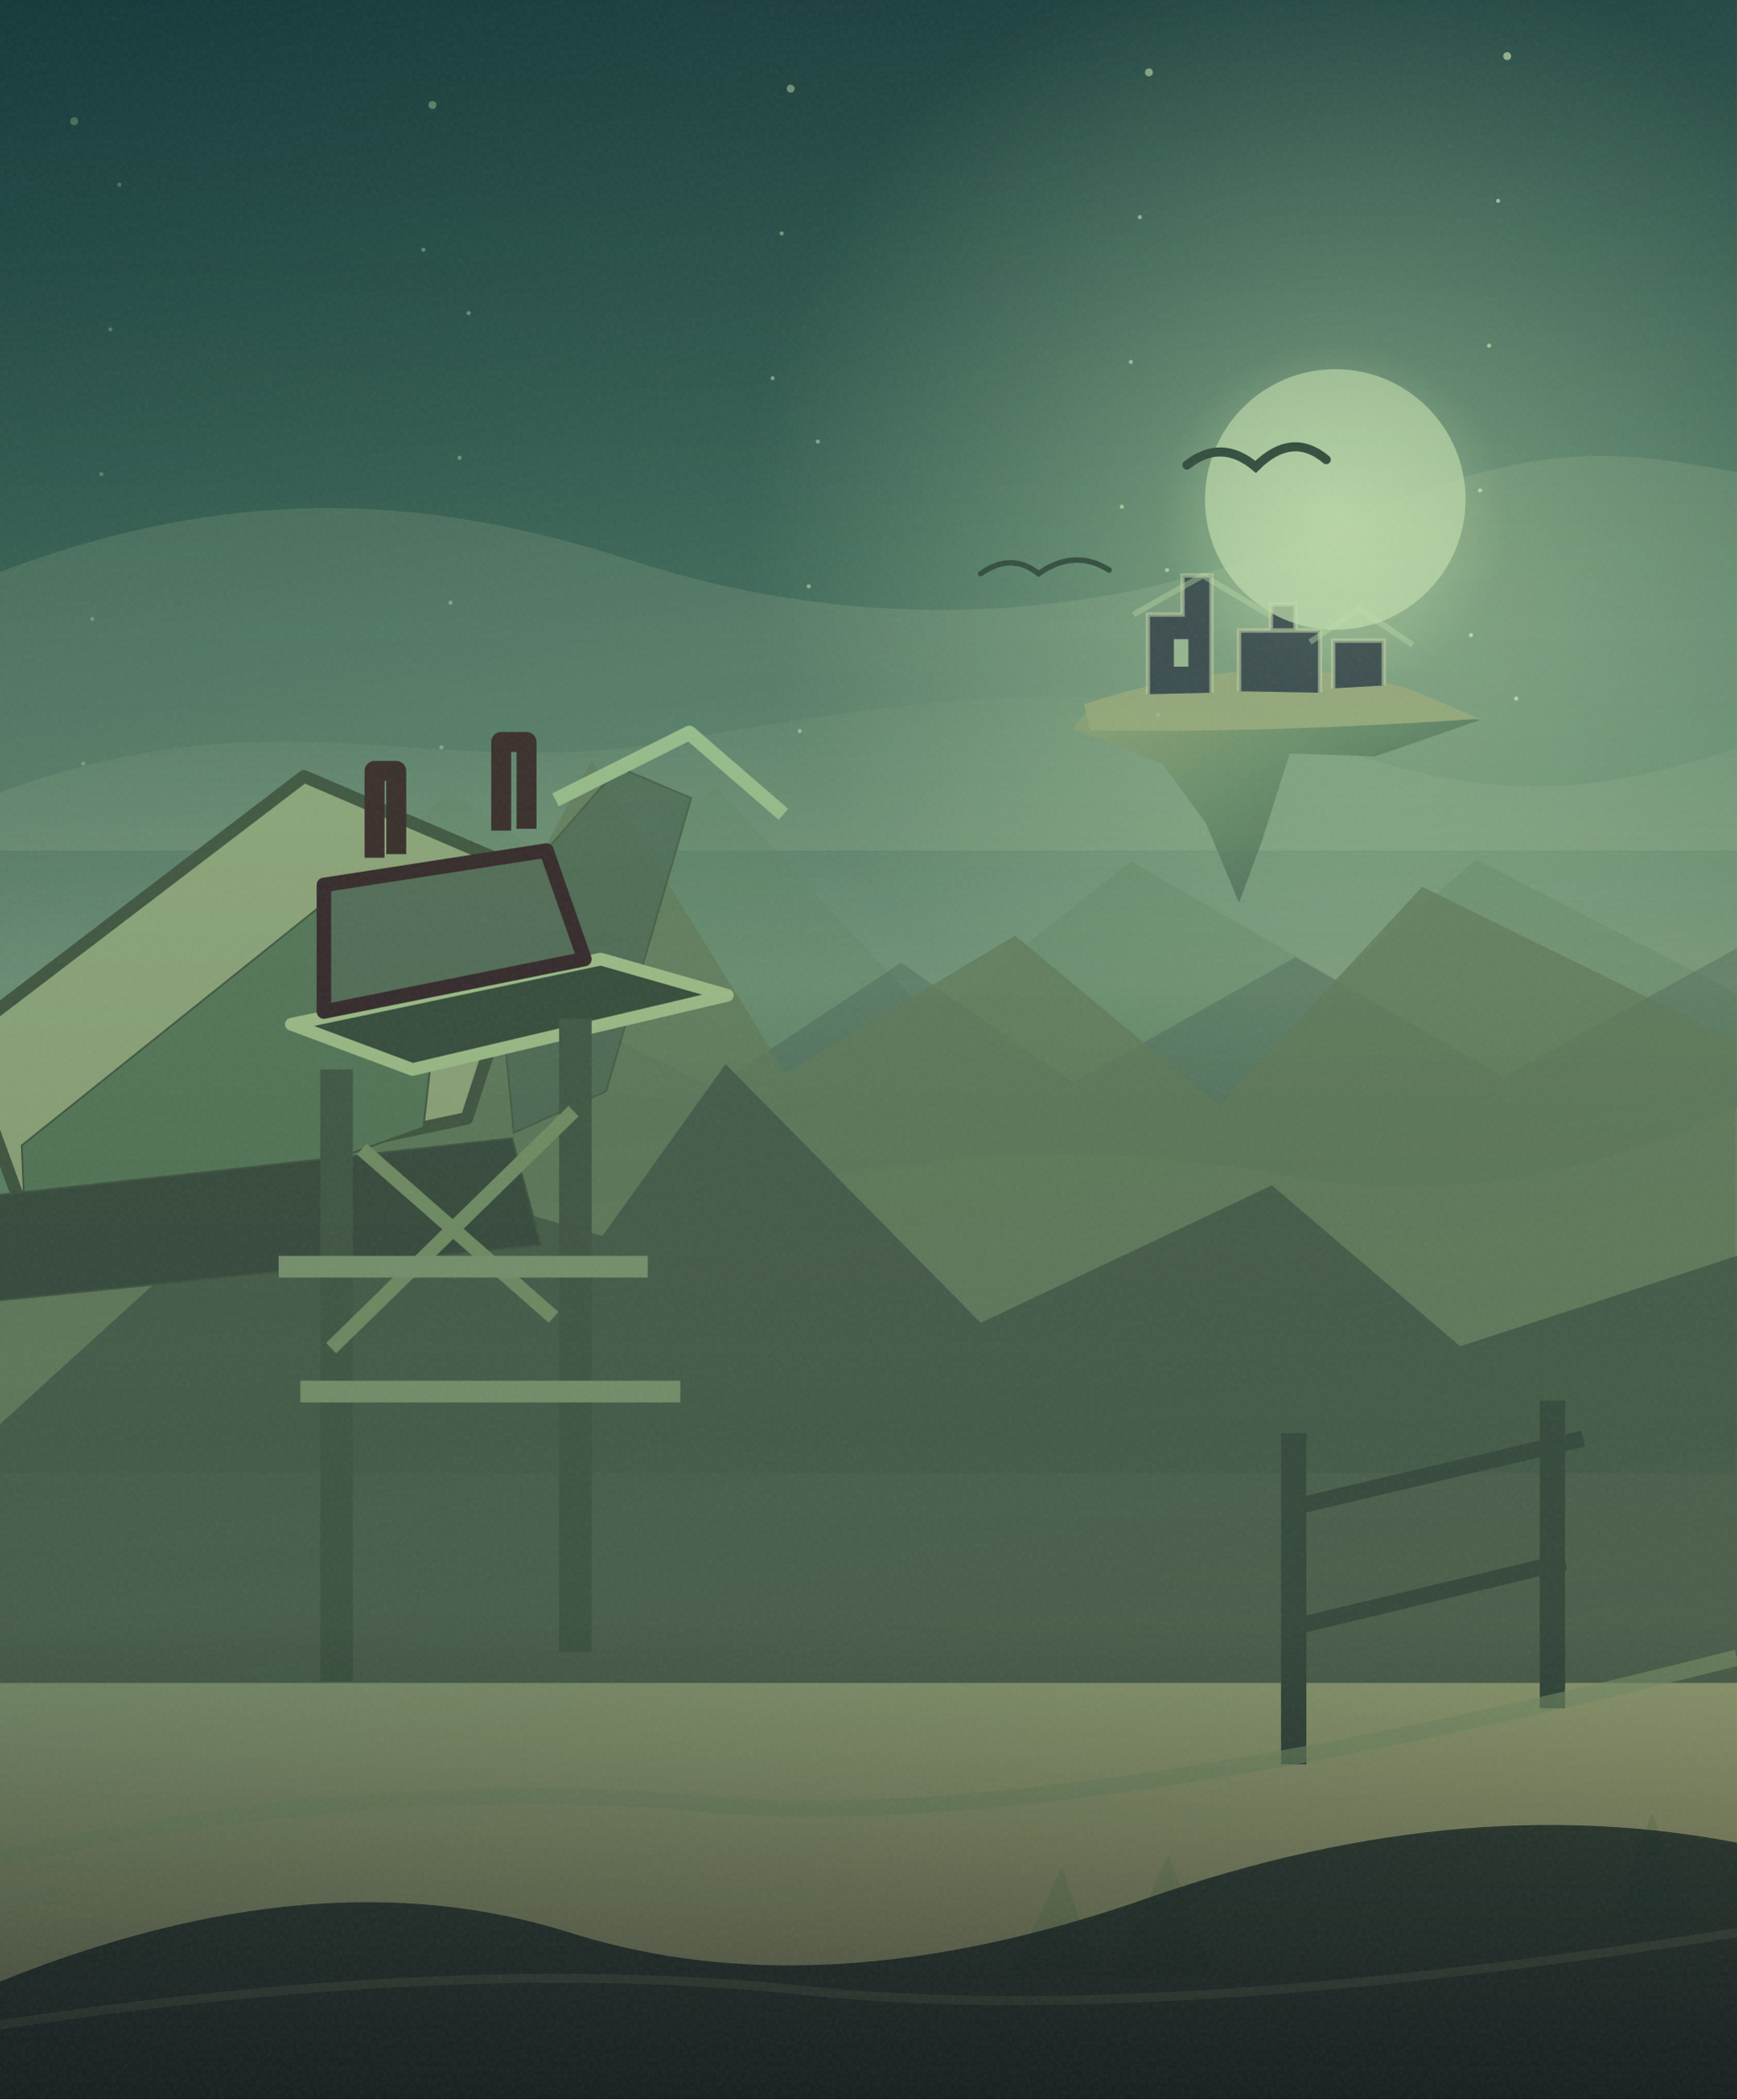
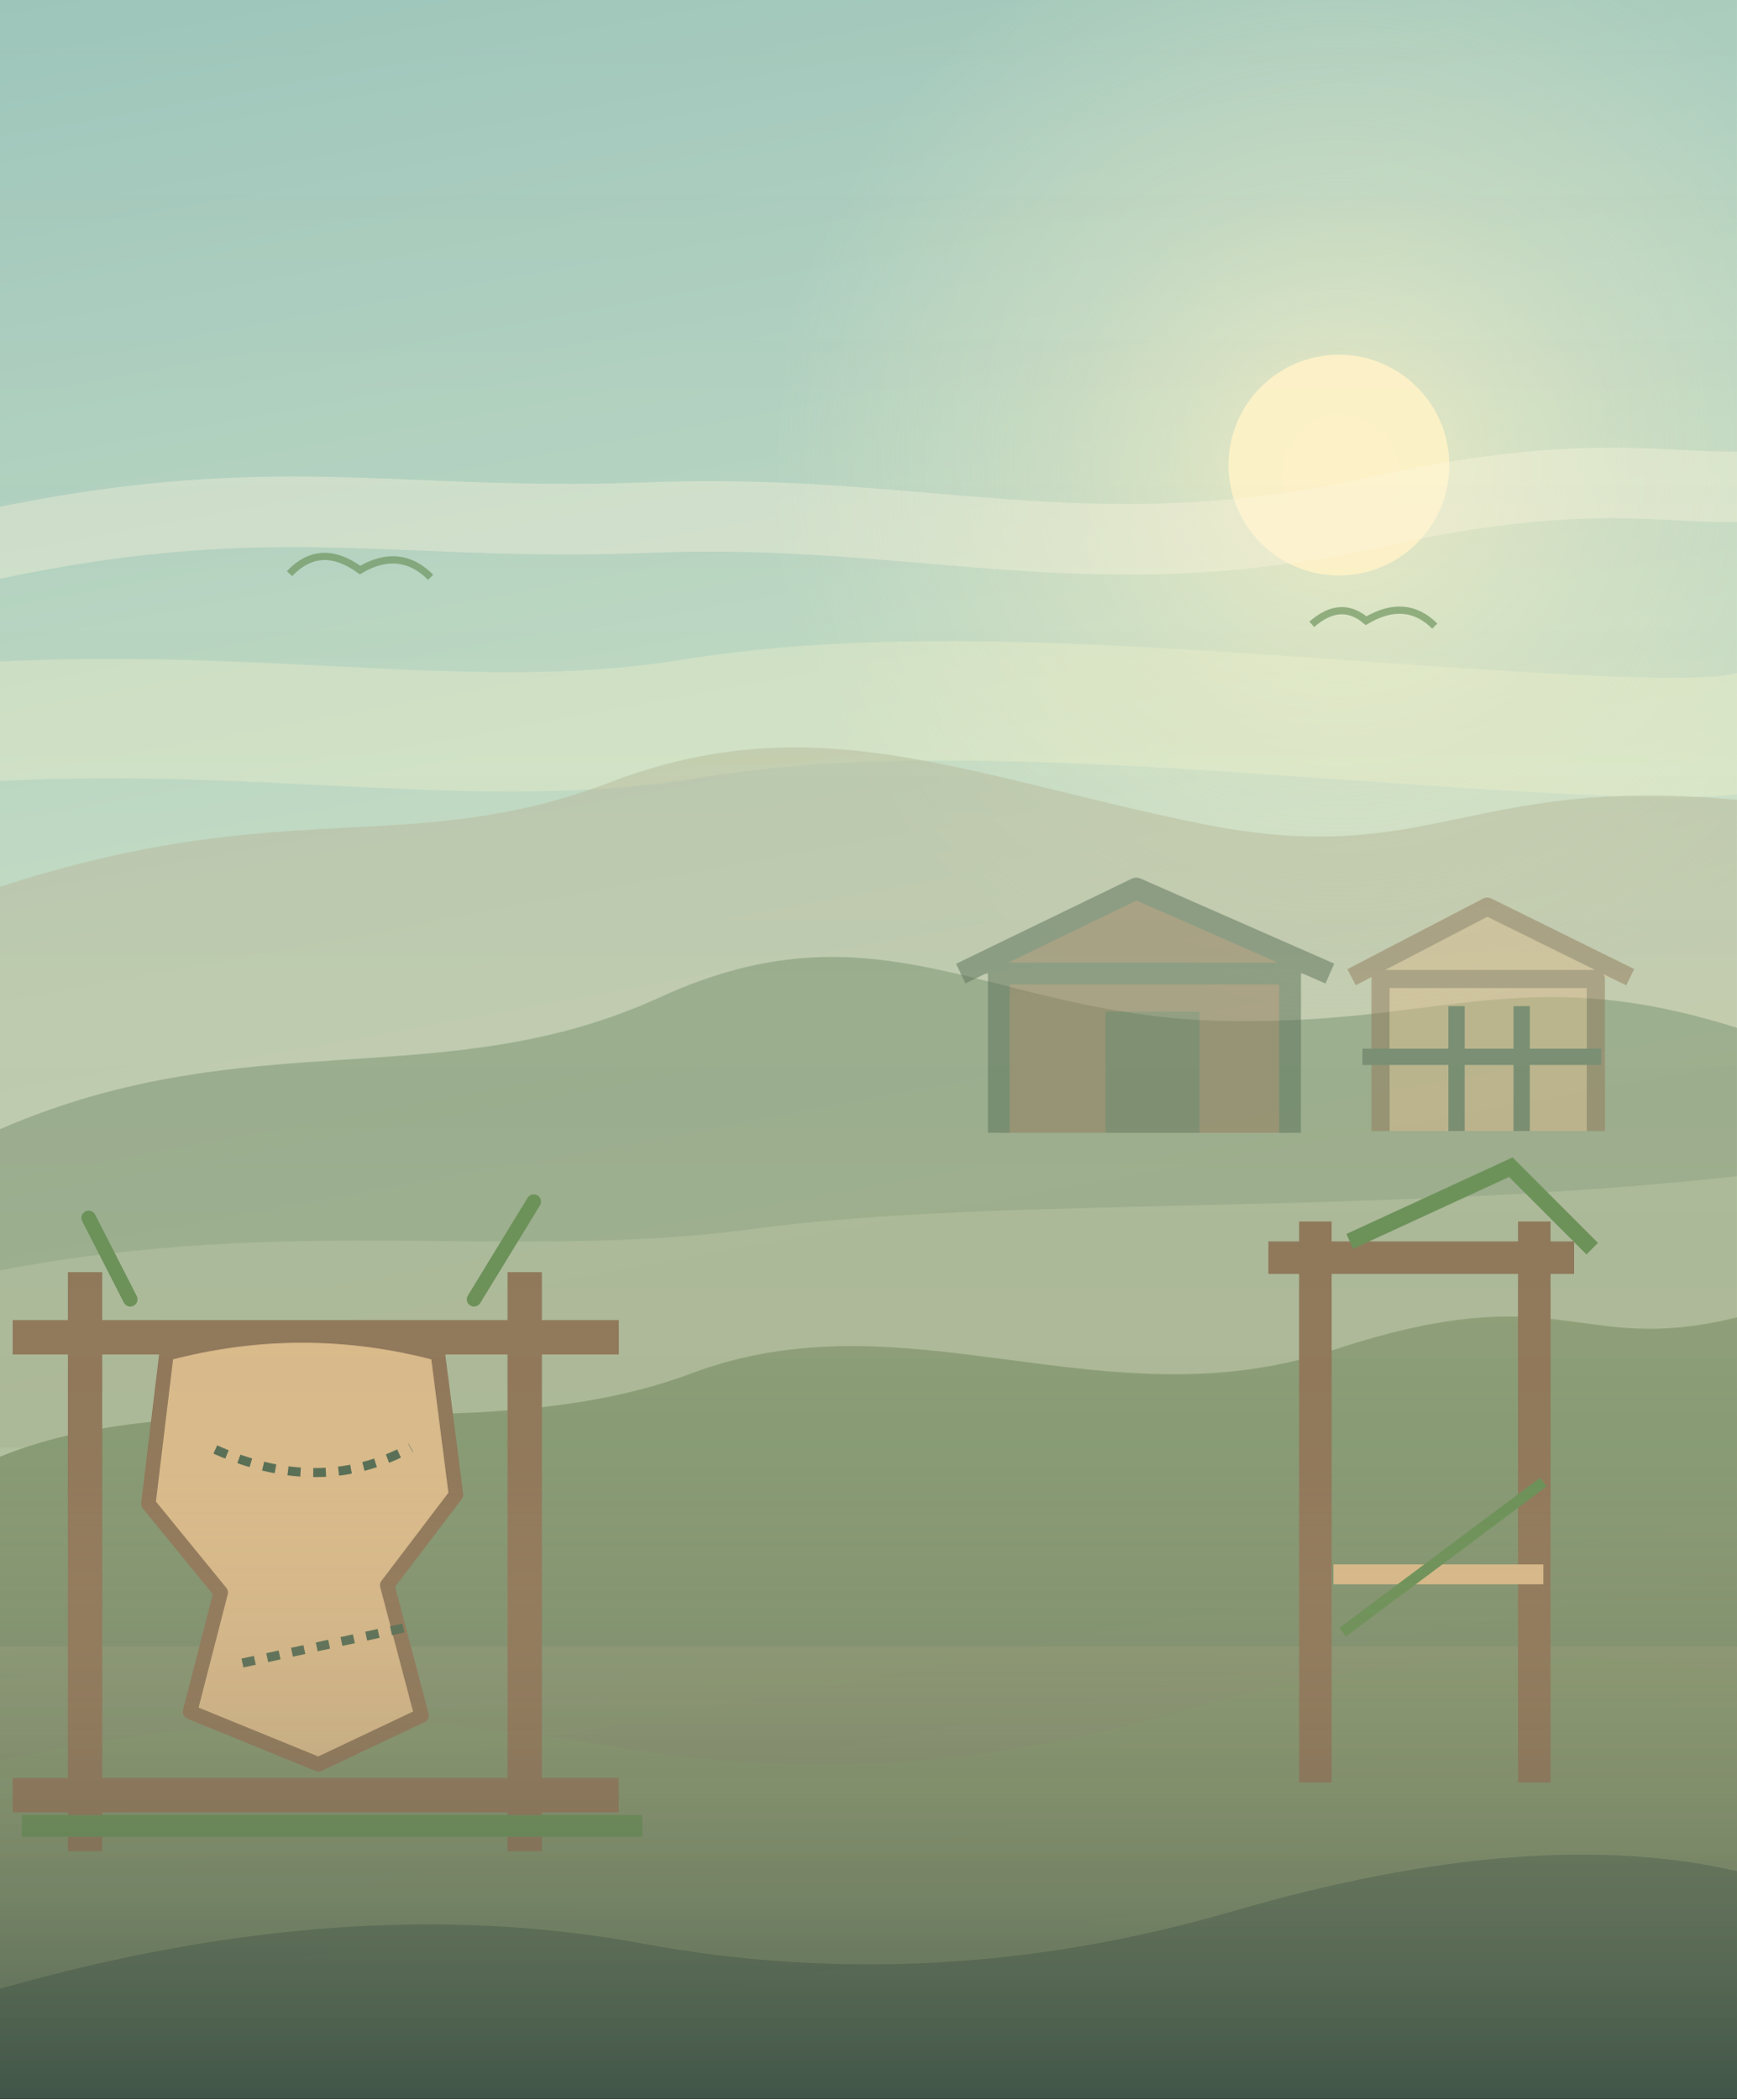
- <svg xmlns="http://www.w3.org/2000/svg" width="960" height="1160" viewBox="0 0 960 1160" role="img">
+ <svg xmlns="http://www.w3.org/2000/svg" width="960" height="1160" viewBox="0 0 960 1160" role="img" aria-label="Gruene Jaegerkulisse mit Lederverarbeitung und Kuerschnerei">
  <defs>
    <linearGradient id="sky" x1="0" y1="0" x2=".15" y2="1">
-       <stop stop-color="#153e3c" />
-       <stop offset=".52" stop-color="#58836b" />
-       <stop offset="1" stop-color="#b4ba80" />
+       <stop stop-color="#9bc4b9" />
+       <stop offset=".58" stop-color="#cbe0c6" />
+       <stop offset="1" stop-color="#f4d6a5" />
    </linearGradient>
-     <radialGradient id="halo">
-       <stop stop-color="#d0f0b4" stop-opacity=".78" />
-       <stop offset=".30" stop-color="#d0f0b4" stop-opacity=".3" />
-       <stop offset="1" stop-color="#d0f0b4" stop-opacity="0" />
+     <radialGradient id="sunGlow">
+       <stop stop-color="#fff2c6" stop-opacity=".68" />
+       <stop offset=".48" stop-color="#fff2c6" stop-opacity=".26" />
+       <stop offset="1" stop-color="#fff2c6" stop-opacity="0" />
    </radialGradient>
-     <linearGradient id="stone" x1="0" y1="0" x2="1" y2="1">
-       <stop stop-color="#a1b07b" />
-       <stop offset=".46" stop-color="#638a65" />
-       <stop offset="1" stop-color="#364f47" />
+     <linearGradient id="ground" x1="0" y1="0" x2="0" y2="1">
+       <stop stop-color="#7f956c" />
+       <stop offset="1" stop-color="#506951" />
    </linearGradient>
-     <linearGradient id="wood" x1="0" y1="0" x2=".8" y2="1">
-       <stop stop-color="#a67c54" />
-       <stop offset=".45" stop-color="#64422f" />
-       <stop offset="1" stop-color="#2a2425" />
+     <linearGradient id="timber" x1="0" y1="0" x2="1" y2="1">
+       <stop stop-color="#d7b889" />
+       <stop offset=".47" stop-color="#8b7356" />
+       <stop offset="1" stop-color="#506951" />
    </linearGradient>
-     <linearGradient id="haze" x1="0" y1="0" x2="0" y2="1">
-       <stop stop-color="#d4e1b1" stop-opacity=".04" />
-       <stop offset=".7" stop-color="#d4e1b1" stop-opacity=".24" />
-       <stop offset="1" stop-color="#d4e1b1" stop-opacity=".02" />
+     <linearGradient id="veil" x1="0" y1="0" x2="0" y2="1">
+       <stop stop-color="#ffffff" stop-opacity=".02" />
+       <stop offset=".70" stop-color="#f4d6a5" stop-opacity=".06" />
+       <stop offset="1" stop-color="#172a30" stop-opacity=".45" />
    </linearGradient>
-     <linearGradient id="shade" x1="0" y1="0" x2="0" y2="1">
-       <stop stop-color="#040f22" stop-opacity=".15" />
-       <stop offset=".30" stop-color="#061120" stop-opacity=".02" />
-       <stop offset=".77" stop-color="#050d16" stop-opacity=".14" />
-       <stop offset="1" stop-color="#090b14" stop-opacity=".72" />
-     </linearGradient>
-     <filter id="soft">
-       <feGaussianBlur stdDeviation="22" />
-     </filter>
-     <filter id="grain">
-       <feTurbulence type="fractalNoise" baseFrequency=".44" numOctaves="2" seed="8" stitchTiles="stitch" />
-       <feColorMatrix type="saturate" values="0" />
-     </filter>
  </defs>
  <rect width="960" height="1160" fill="url(#sky)" />
-   <g fill="#d0f0b4">
-     <circle cx="41" cy="67" r="2.2" opacity="0.3" />
-     <circle cx="234" cy="138" r="1.15" opacity="0.41" />
-     <circle cx="427" cy="209" r="1.15" opacity="0.52" />
-     <circle cx="620" cy="280" r="1.15" opacity="0.63" />
-     <circle cx="813" cy="351" r="1.15" opacity="0.74" />
-     <circle cx="46" cy="422" r="1.15" opacity="0.3" />
-     <circle cx="239" cy="58" r="2.2" opacity="0.41" />
-     <circle cx="432" cy="129" r="1.15" opacity="0.52" />
-     <circle cx="625" cy="200" r="1.15" opacity="0.63" />
-     <circle cx="818" cy="271" r="1.15" opacity="0.74" />
-     <circle cx="51" cy="342" r="1.15" opacity="0.3" />
-     <circle cx="244" cy="413" r="1.15" opacity="0.41" />
-     <circle cx="437" cy="49" r="2.2" opacity="0.52" />
-     <circle cx="630" cy="120" r="1.15" opacity="0.63" />
-     <circle cx="823" cy="191" r="1.15" opacity="0.74" />
-     <circle cx="56" cy="262" r="1.15" opacity="0.3" />
-     <circle cx="249" cy="333" r="1.15" opacity="0.41" />
-     <circle cx="442" cy="404" r="1.15" opacity="0.52" />
-     <circle cx="635" cy="40" r="2.2" opacity="0.63" />
-     <circle cx="828" cy="111" r="1.15" opacity="0.74" />
-     <circle cx="61" cy="182" r="1.15" opacity="0.3" />
-     <circle cx="254" cy="253" r="1.15" opacity="0.41" />
-     <circle cx="447" cy="324" r="1.15" opacity="0.52" />
-     <circle cx="640" cy="395" r="1.15" opacity="0.63" />
-     <circle cx="833" cy="31" r="2.2" opacity="0.74" />
-     <circle cx="66" cy="102" r="1.15" opacity="0.3" />
-     <circle cx="259" cy="173" r="1.15" opacity="0.41" />
-     <circle cx="452" cy="244" r="1.15" opacity="0.52" />
-     <circle cx="645" cy="315" r="1.15" opacity="0.63" />
-     <circle cx="838" cy="386" r="1.15" opacity="0.74" />
+   <circle cx="740" cy="257" r="315" fill="url(#sunGlow)" />
+   <circle cx="740" cy="257" r="61" fill="#fff2c6" opacity=".88" />
+   <path d="M-40 309 C143 264 209 292 359 286 S602 318 760 283 940 285 1018 259" fill="none" stroke="#fff5dd" stroke-opacity=".35" stroke-width="39" stroke-linecap="round" />
+   <path d="M-70 404 C122 383 249 419 383 397 S691 396 853 405 949 398 1040 378" fill="none" stroke="#edf1cb" stroke-opacity=".37" stroke-width="66" stroke-linecap="round" />
+   <path d="M0 490 C160 438 225 475 338 432 S535 429 663 455 810 428 960 442 V800 H0Z" fill="#b4b99a" opacity=".52" />
+   <path d="M0 624 C138 564 245 606 365 551 S547 560 671 564 840 530 960 568 V910 H0Z" fill="#7f9a79" opacity=".63" />
+   <path d="M0 702 C162 671 284 697 417 679 S760 672 960 650 V915 H0Z" fill="#edf1cb" opacity=".18" />
+   <path d="M0 805 C110 760 262 804 382 759 S610 788 737 746 871 750 960 728 V1160H0Z" fill="url(#ground)" opacity=".8" />
+   <path d="M0 973 Q170 935 331 964 T651 946 960 925 V1160 H0Z" fill="#7f956c" opacity=".68" />
+   <path d="M0 1099 Q193 1044 355 1074 T682 1056 960 1034 V1160 H0Z" fill="#506951" opacity=".66" />
+   <g opacity=".5" transform="translate(580 528)">
+     <path d="M-28 98V10h161v88M-49 10L48-37 155 10" fill="#8b7356" stroke="#506951" stroke-width="12" stroke-linejoin="round" />
+     <path d="M31 31h52v67H31Z" fill="#506951" opacity=".8" />
+     <path d="M183 97V13h119v84M167 12l75-39 79 39" fill="#d7b889" stroke="#8b7356" stroke-width="10" stroke-linejoin="round" />
+     <path d="M225 28v69m36-69v69M173 56h132" stroke="#506951" stroke-width="9" />
  </g>
-   <circle cx="737" cy="287" r="323" fill="url(#halo)" />
-   <path d="M0 316C135 265 242 275 350 310S597 354 745 288 925 266 1040 270V470H0Z" fill="#d4e1b1" opacity=".14" />
-   <path d="M0 438C152 381 239 432 368 410S611 368 725 409 893 439 1013 395V610H0Z" fill="url(#haze)" />
-   <g opacity=".64">
-     <path d="M0 578L98 514 155 536 247 437 318 483 396 435 515 563 625 476 738 541 816 475 960 549V730H0Z" fill="#638a65" opacity=".51" />
-     <path d="M0 672L100 571 199 625 288 548 394 601 498 532 593 598 716 529 831 595 960 524V800H0Z" fill="#364f47" opacity=".43" />
+   <g transform="translate(22 731)" stroke-linejoin="round">
+     <path d="M25 292V-28M268 292V-28M-15 8h335M-15 261h335" stroke="#8b7356" stroke-width="19" fill="none" />
+     <path d="M70 17Q145-3 220 17l10 78-38 50 19 72-57 27-71-29 17-66-40-49Z" fill="#d7b889" stroke="#8b7356" stroke-width="8" />
+     <path d="M97 70Q155 96 205 69M112 188l92-20" stroke="#506951" stroke-width="5" fill="none" stroke-dasharray="7 7" />
+     <path d="M50-13L27-58M240-13l33-54" stroke="#648d54" stroke-width="8" stroke-linecap="round" />
+     <path d="M-10 278h343" stroke="#648d54" stroke-width="12" />
  </g>
-   <g transform="translate(692 390) scale(.8)" opacity=".72">
-     <path d="M-111 0Q-3-38 111-9L157 10 85 35 26 33 7 93-9 136-32 81-62 40-124 16Z" fill="url(#stone)" />
-     <path d="M-116-1Q11-43 113-10L157 9Q10 19-112 17Z" fill="#a1b07b" />
-     <path d="M-72-8v-55h24v-27h20v81M-9-10v-42h56v43M13-52v-18h17v18M56-12v-33h35v31" fill="#25313e" stroke="#d4e1b1" stroke-opacity=".62" stroke-width="3" />
-     <path d="M-82-63l48-27 47 28M40-44l34-23 37 25" fill="none" stroke="#d0f0b4" stroke-opacity=".43" stroke-width="4" />
-     <rect x="-54" y="-46" width="10" height="19" fill="#d0f0b4" opacity=".75" />
+   <g transform="translate(707 725)">
+     <path d="M20 260V-50M141 260V-50M-6-30h169" stroke="#8b7356" stroke-width="18" />
+     <path d="M39-39l89-41 45 45" stroke="#648d54" stroke-width="9" fill="none" />
+     <path d="M30 145h116" stroke="#d7b889" stroke-width="11" />
+     <path d="M35 177l111-83" stroke="#648d54" stroke-width="6" />
  </g>
-   <path d="M0 695Q116 644 217 659T453 650T713 650T979 603V800H0Z" fill="#d4e1b1" opacity=".10" />
-   <circle cx="738" cy="276" r="72" fill="#c4e1ae" opacity=".72" />
-   <path d="M0 679l112-113 116 40 99-186 107 173 127-76 113 94 112-121 173 85V814H0Z" fill="#65805c" opacity=".75" />
-   <path d="M0 787l167-152 166 48 68-95 141 143 161-76 104 89 156-51V930H0Z" fill="#435b48" opacity=".8" />
-   <g transform="translate(-40 450)" stroke="#445b43" stroke-linejoin="round">
-     <path d="M18 124L208-21 341 36 298 168 53 220Z" fill="#91aa7c" stroke-width="7" />
-     <path d="M52 183L238 34 286 67 274 173 55 252Z" fill="#597c5a" />
-     <path d="M33 211l290-32 16 59L35 269Z" fill="#3b5040" />
-     <path d="M312 54L382-26 422-9 375 153 324 176Z" fill="#506e56" opacity=".8" />
+   <g stroke="#648d54" fill="none" stroke-width="4" opacity=".66">
+     <path d="M160 317q17-18 39-2 22-13 39 4M725 345q16-14 30-2 22-13 38 3" />
  </g>
-   <g transform="translate(72 610)" stroke="#3a2829" stroke-linejoin="round">
-     <path d="M89-44l171-36 70 20-174 41Z" fill="#3b513e" stroke="#a3c38b" stroke-width="7" />
-     <path d="M107-51v-70l123-19 21 60Z" fill="#57725a" stroke="#392d2d" stroke-width="8" />
-     <path d="M135-136v-48h12v46M205-151v-49h14v48" stroke="#3c312d" stroke-width="11" fill="none" />
-     <path d="M114-19v338M246-47v350" stroke="#455d46" stroke-width="18" />
-     <path d="M128 25l106 93M245 4 111 135" stroke="#779568" stroke-width="8" />
-     <path d="M82 90h204M94 159h210" stroke="#7e9b72" stroke-width="12" />
-     <path d="M235-168l74-37 52 45" fill="none" stroke="#9cc18e" stroke-width="8" />
-   </g>
-   <g stroke="#365140" fill="none" stroke-linecap="round">
-     <path d="M656 257q19-15 38 1q20-20 39-4" stroke-width="5" />
-     <path d="M542 317q17-12 32 0q20-14 39-2" stroke-width="3" />
-   </g>
-   <g stroke="#3b5141" stroke-width="14" fill="none">
-     <path d="M715 975V792M858 944V774" />
-     <path d="M710 834l165-39M711 900l154-37" stroke-width="9" />
-   </g>
-   <g fill="#8baa6d" opacity=".55">
-     <path d="M560 1089l27-57 19 56M614 1094l32-69 24 64M890 1063l23-61 23 61" />
-   </g>
-   <path d="M0 1027Q206 980 391 997T960 916" fill="none" stroke="#8caa75" stroke-width="9" opacity=".62" />
-   <path d="M0 1095Q176 1024 315 1068T634 1049T973 1021V1160H0Z" fill="#24382e" opacity=".85" />
-   <path d="M0 1119Q254 1080 445 1100T960 1068" fill="none" stroke="#a1b07b" stroke-width="5" opacity=".30" />
-   <rect width="960" height="1160" fill="url(#shade)" />
-   <rect width="960" height="1160" opacity=".065" filter="url(#grain)" />
+   <rect width="960" height="1160" fill="url(#veil)" pointer-events="none" />
</svg>
